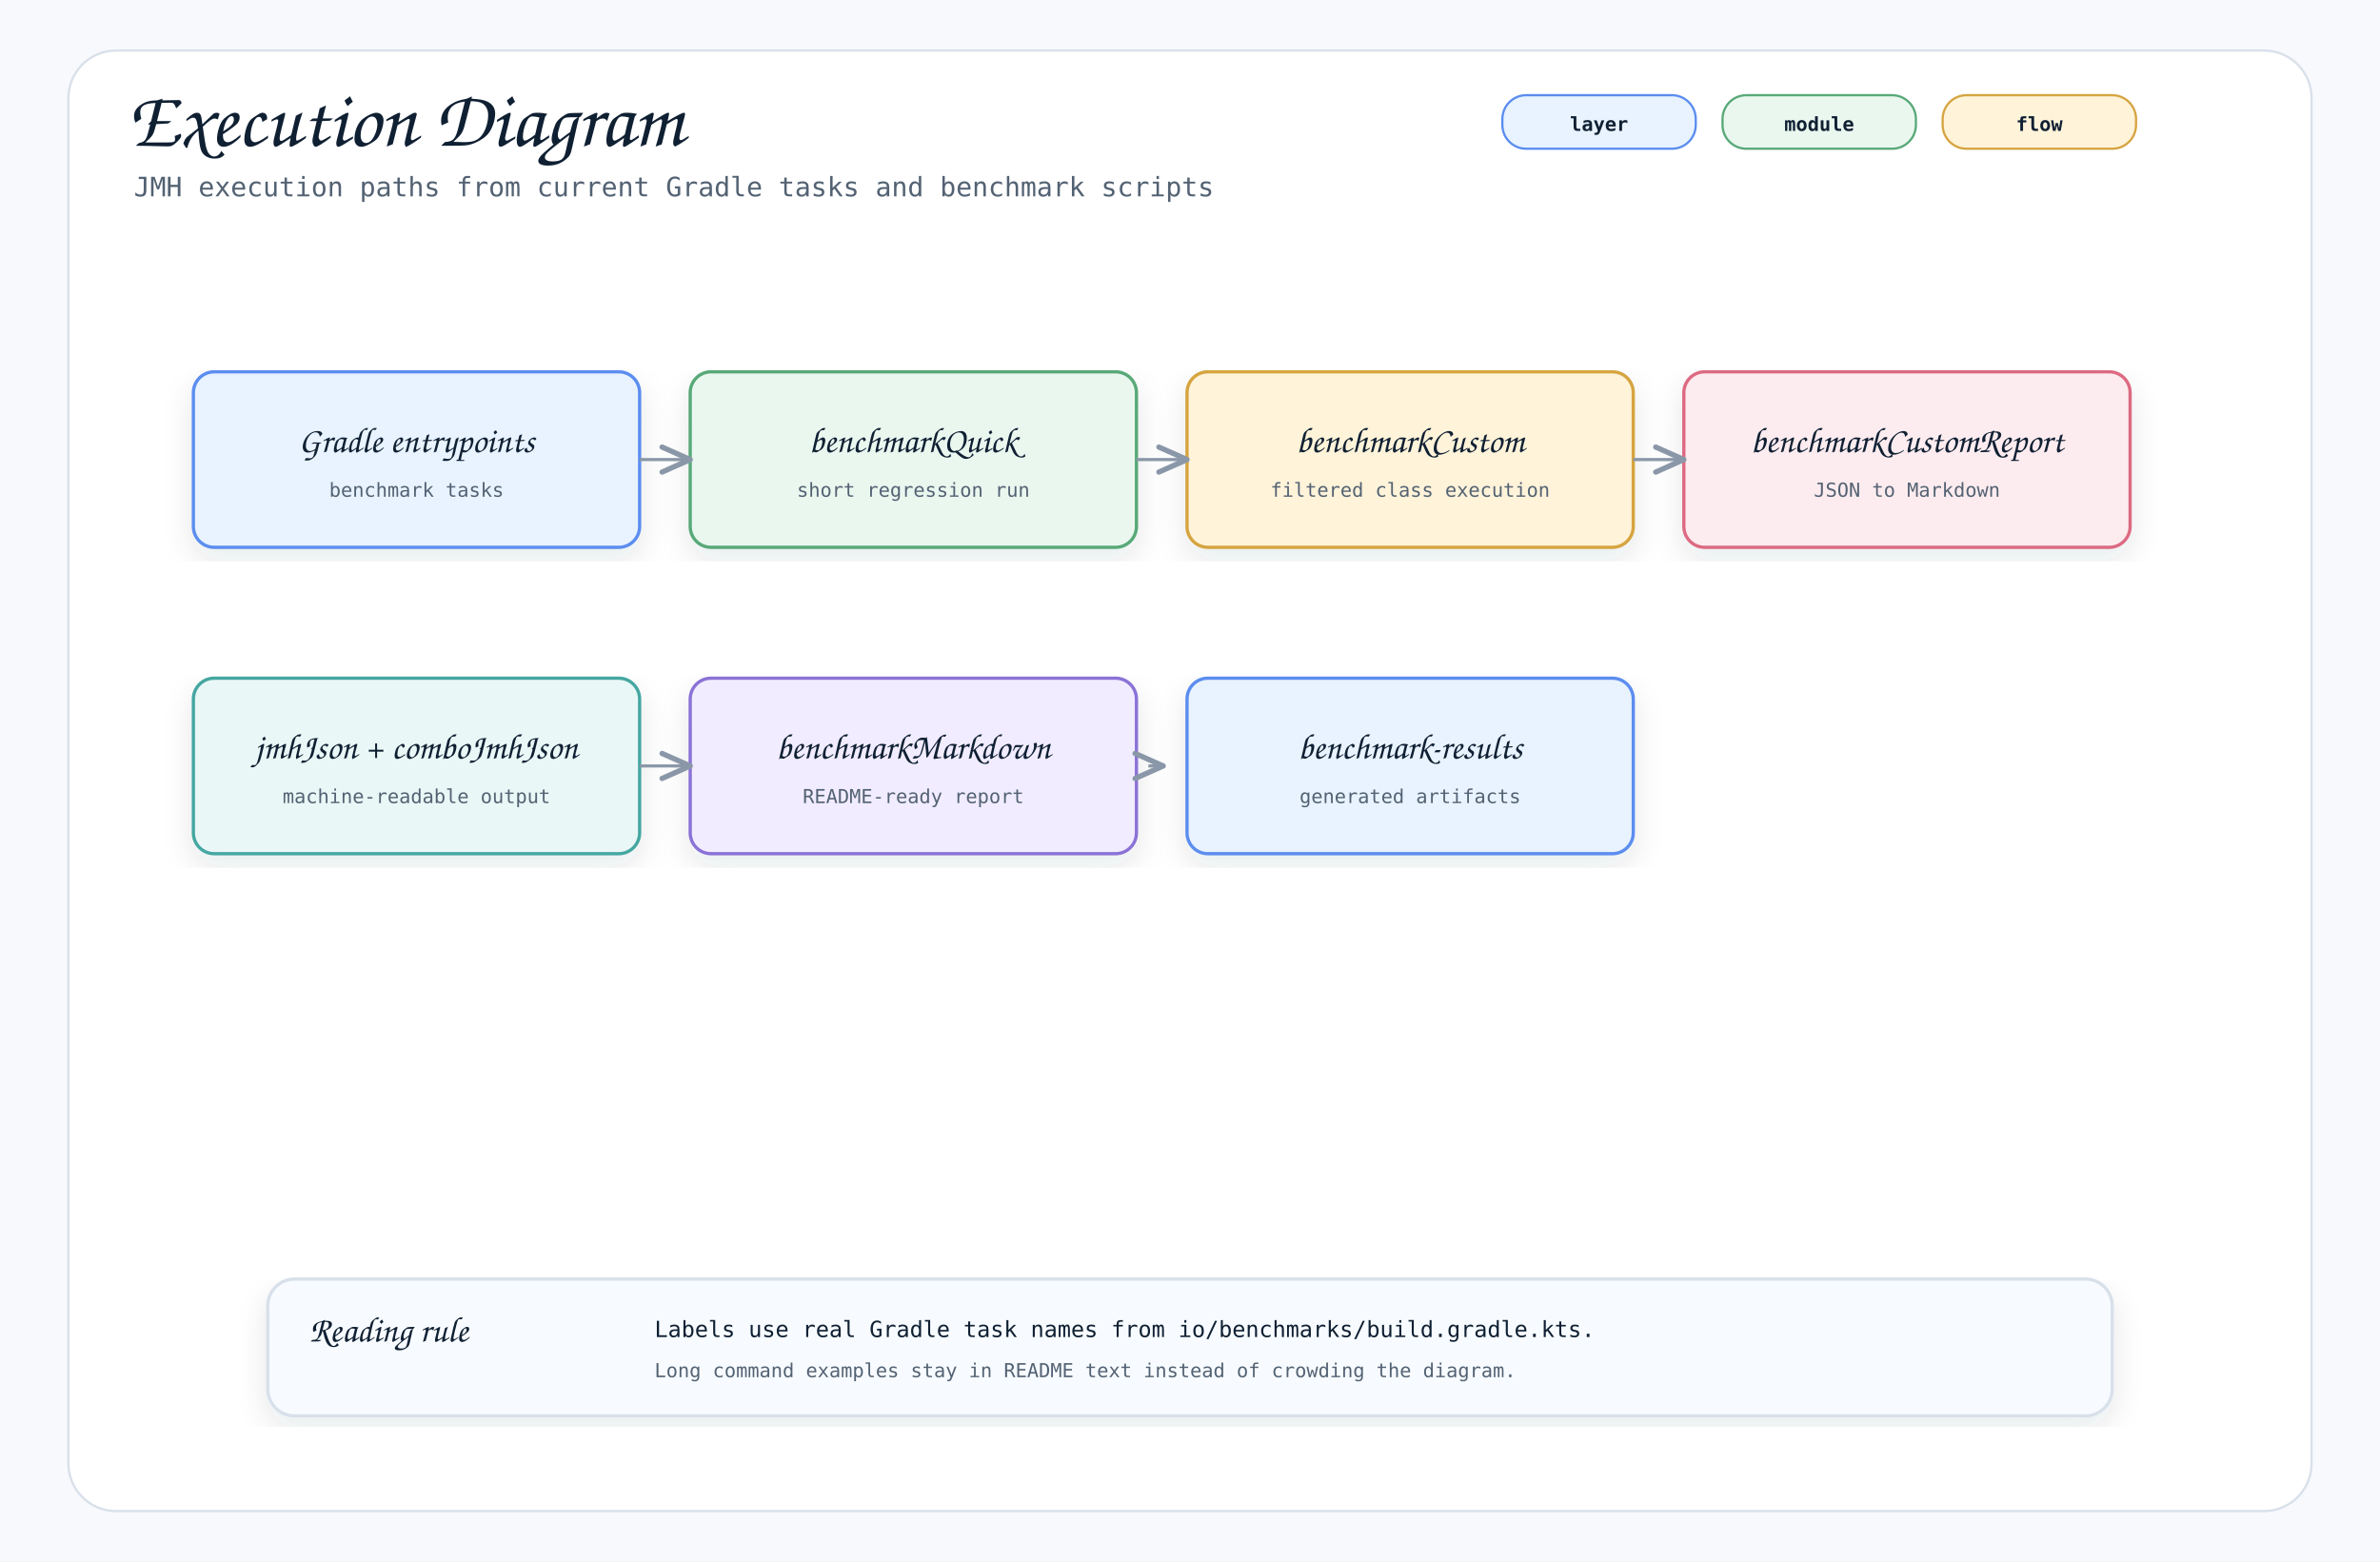
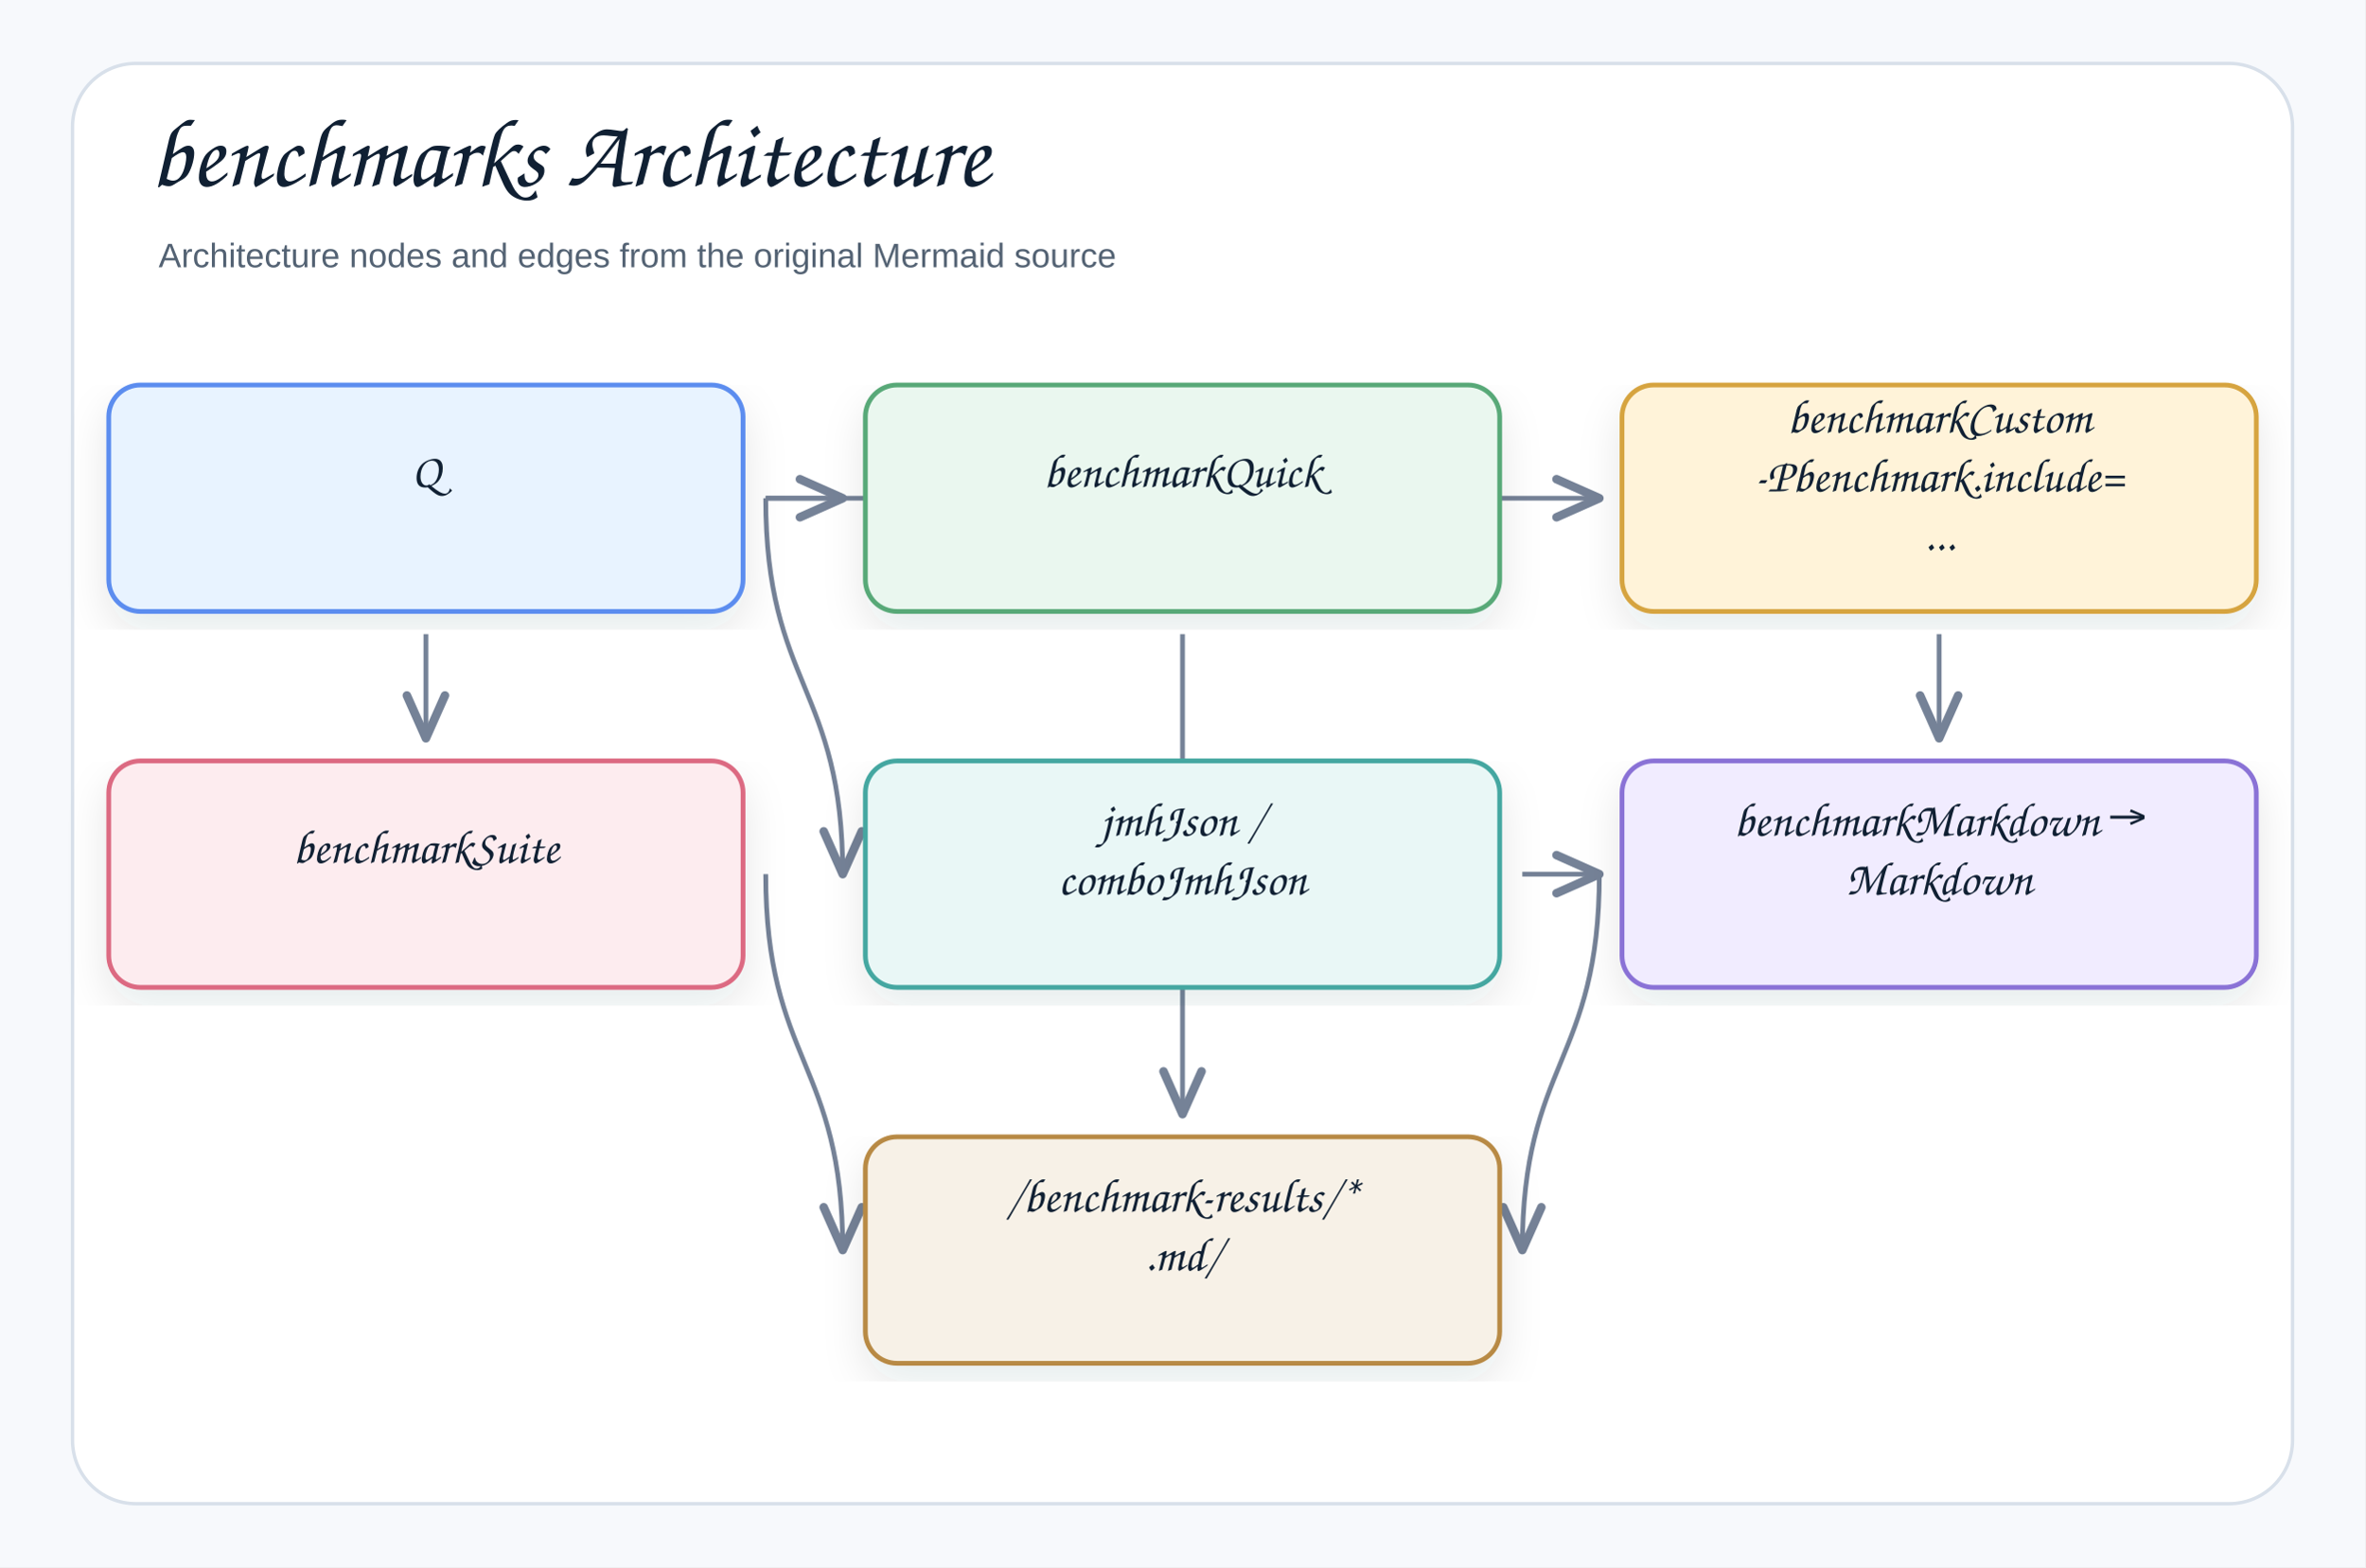
- <svg xmlns="http://www.w3.org/2000/svg" width="1600" height="1050" viewBox="0 0 1600 1050" role="img" aria-label="Execution Diagram">
+ <svg xmlns="http://www.w3.org/2000/svg" width="1044" height="692" viewBox="0 0 1044 692" role="img" aria-label="benchmarks Architecture">
  <defs>
    <filter id="shadow" x="-8%" y="-8%" width="116%" height="116%">
-       <feDropShadow dx="0" dy="8" stdDeviation="10" flood-color="#1f2937" flood-opacity="0.10" />
+       <feDropShadow dx="0" dy="8" stdDeviation="9" flood-color="#1f2937" flood-opacity="0.10" />
    </filter>
    <marker id="openArrow" markerWidth="12" markerHeight="10" refX="10" refY="5" orient="auto" markerUnits="strokeWidth">
-       <path d="M 1 1 L 10 5 L 1 9" fill="none" stroke="#8a97a8" stroke-width="1.7" stroke-linecap="round" stroke-linejoin="round" />
+       <path d="M 1 1 L 10 5 L 1 9" fill="none" stroke="#758297" stroke-width="1.8" stroke-linecap="round" stroke-linejoin="round" />
    </marker>
    <marker id="inherit" markerWidth="14" markerHeight="12" refX="12" refY="6" orient="auto" markerUnits="strokeWidth">
-       <path d="M 0 1 L 12 6 L 0 11 Z" fill="#ffffff" stroke="#8a97a8" stroke-width="1.7" />
+       <path d="M 0 1 L 12 6 L 0 11 Z" fill="#ffffff" stroke="#758297" stroke-width="1.8" />
    </marker>
    <style>
-     .canvas { fill: #f7f9fc; }
-     .frame { fill: #ffffff; stroke: #d8e0ea; stroke-width: 1.5; }
-     .title { font-family: "Architects Daughter", "Comic Mono", cursive; font-size: 54px; font-weight: 400; fill: #102033; }
-     .subtitle { font-family: "Comic Mono", "SFMono-Regular", Menlo, Consolas, monospace; font-size: 18px; fill: #536273; }
-     .label { font-family: "Architects Daughter", "Comic Mono", cursive; font-size: 30px; font-weight: 400; fill: #102033; }
-     .smallLabel { font-family: "Architects Daughter", "Comic Mono", cursive; font-size: 24px; font-weight: 400; fill: #102033; }
-     .mono { font-family: "Comic Mono", "SFMono-Regular", Menlo, Consolas, monospace; font-size: 15px; fill: #102033; }
-     .small { font-family: "Comic Mono", "SFMono-Regular", Menlo, Consolas, monospace; font-size: 13px; fill: #536273; }
-     .strong { font-family: "Comic Mono", "SFMono-Regular", Menlo, Consolas, monospace; font-size: 15px; font-weight: 700; fill: #102033; }
-     .card { stroke-width: 2.2; filter: url(#shadow); }
-     .line { stroke: #8a97a8; stroke-width: 2.1; fill: none; marker-end: url(#openArrow); }
-     .softLine { stroke: #8a97a8; stroke-width: 2.1; fill: none; }
-     .dashed { stroke: #8a97a8; stroke-width: 2.1; stroke-dasharray: 7 6; fill: none; marker-end: url(#openArrow); }
-     .inheritLine { stroke: #8a97a8; stroke-width: 2.2; fill: none; marker-end: url(#inherit); }
-     .implLine { stroke: #8a97a8; stroke-width: 2.2; stroke-dasharray: 8 7; fill: none; marker-end: url(#inherit); }
-     .compartment { stroke-width: 1.6; fill: none; }
-     .chip { stroke-width: 1.5; rx: 16; }
-     .chipText { font-family: "Comic Mono", "SFMono-Regular", Menlo, Consolas, monospace; font-size: 13px; font-weight: 700; fill: #102033; }
+     .canvas{fill:#f7f9fc}.frame{fill:#fff;stroke:#d8e0ea;stroke-width:1.5}
+     .title{font-family:"Architects Daughter","Comic Sans MS","Comic Sans",cursive;font-size:43px;font-weight:400;fill:#102033}
+     .subtitle{font-family:"Comic Sans MS","Comic Sans","Comic Neue",Arial,sans-serif;font-size:15px;font-weight:400;fill:#536273}
+     .label{font-family:"Architects Daughter","Comic Sans MS","Comic Sans",cursive;font-size:25px;font-weight:400;fill:#102033}
+     .smallLabel{font-family:"Architects Daughter","Comic Sans MS","Comic Sans",cursive;font-size:21px;font-weight:400;fill:#102033}
+     .mono{font-family:"Comic Sans MS","Comic Sans","Comic Neue",Arial,sans-serif;font-size:12px;font-weight:400;fill:#102033}
+     .small{font-family:"Comic Sans MS","Comic Sans","Comic Neue",Arial,sans-serif;font-size:12px;font-weight:400;fill:#536273}
+     .strong{font-family:"Comic Sans MS","Comic Sans","Comic Neue",Arial,sans-serif;font-size:13px;font-weight:400;fill:#102033}
+     .card{stroke-width:2.1;filter:url(#shadow)}.compartment{stroke-width:1.5;fill:none}
+     .line{stroke:#758297;stroke-width:2.1;fill:none;marker-end:url(#openArrow)}
+     .plainLine{stroke:#758297;stroke-width:2.1;fill:none}
+     .dashed{stroke:#758297;stroke-width:2.1;stroke-dasharray:7 6;fill:none;marker-end:url(#openArrow)}
+     .inheritLine{stroke:#758297;stroke-width:2.2;fill:none;marker-end:url(#inherit)}
+     .implLine{stroke:#758297;stroke-width:2.2;stroke-dasharray:8 7;fill:none;marker-end:url(#inherit)}
  </style>
  </defs>
-   <rect class="canvas" width="1600" height="1050" />
-   <rect class="frame" x="46" y="34" width="1508" height="982" rx="32" />
-   <text class="title" x="86" y="98">Execution Diagram</text>
-   <text class="subtitle" x="90" y="132">JMH execution paths from current Gradle tasks and benchmark scripts</text>
-   <rect class="chip" x="1010" y="64" width="130" height="36" fill="#e8f3ff" stroke="#5b8def" />
-   <text class="chipText" x="1075" y="88" text-anchor="middle">layer</text>
-   <rect class="chip" x="1158" y="64" width="130" height="36" fill="#eaf7ef" stroke="#58a978" />
-   <text class="chipText" x="1223" y="88" text-anchor="middle">module</text>
-   <rect class="chip" x="1306" y="64" width="130" height="36" fill="#fff3d9" stroke="#d6a441" />
-   <text class="chipText" x="1371" y="88" text-anchor="middle">flow</text>
-   <g transform="translate(130,250)">
-     <rect class="card" x="0" y="0" width="300" height="118" rx="14" fill="#e8f3ff" stroke="#5b8def" />
-     <text class="smallLabel" x="150" y="54" text-anchor="middle">Gradle entrypoints</text>
-     <text class="small" x="150" y="84" text-anchor="middle">benchmark tasks</text>
+   <rect class="canvas" width="1044" height="692" />
+   <rect class="frame" x="32" y="28" width="980" height="636" rx="28" />
+   <text class="title" x="66" y="82">benchmarks Architecture</text>
+   <text class="subtitle" x="70" y="118">Architecture nodes and edges from the original Mermaid source</text>
+   <path class="line" d="M706 386 C706 469 672 469 672 552" />
+   <path class="line" d="M338 386 C338 469 372 469 372 552" />
+   <path class="line" d="M522 280 C522 386 522 386 522 492" />
+   <path class="line" d="M672 386 C672 386 706 386 706 386" />
+   <path class="line" d="M856 280 C856 303 856 303 856 326" />
+   <path class="line" d="M338 220 C338 303 372 303 372 386" />
+   <path class="line" d="M188 280 C188 303 188 303 188 326" />
+   <path class="line" d="M338 220 C338 220 706 220 706 220" />
+   <path class="line" d="M338 220 C338 220 372 220 372 220" />
+   <g transform="translate(48,170)">
+     <rect class="card" x="0" y="0" width="280" height="100" rx="14" fill="#E8F3FF" stroke="#5B8DEF" />
+     <text class="smallLabel" x="140" y="45" text-anchor="middle">Q</text>
  </g>
-   <g transform="translate(464,250)">
-     <rect class="card" x="0" y="0" width="300" height="118" rx="14" fill="#eaf7ef" stroke="#58a978" />
-     <text class="smallLabel" x="150" y="54" text-anchor="middle">benchmarkQuick</text>
-     <text class="small" x="150" y="84" text-anchor="middle">short regression run</text>
+   <g transform="translate(382,170)">
+     <rect class="card" x="0" y="0" width="280" height="100" rx="14" fill="#EAF7EF" stroke="#58A978" />
+     <text class="smallLabel" x="140" y="45" text-anchor="middle">benchmarkQuick</text>
  </g>
-   <path class="line" d="M430 309 L464 309" />
-   <g transform="translate(798,250)">
-     <rect class="card" x="0" y="0" width="300" height="118" rx="14" fill="#fff3d9" stroke="#d6a441" />
-     <text class="smallLabel" x="150" y="54" text-anchor="middle">benchmarkCustom</text>
-     <text class="small" x="150" y="84" text-anchor="middle">filtered class execution</text>
+   <g transform="translate(716,170)">
+     <rect class="card" x="0" y="0" width="280" height="100" rx="14" fill="#FFF3D9" stroke="#D6A441" />
+     <text class="smallLabel" x="140" y="21" text-anchor="middle">benchmarkCustom</text>
+     <text class="smallLabel" x="140" y="47" text-anchor="middle">-Pbenchmark.include=</text>
+     <text class="smallLabel" x="140" y="73" text-anchor="middle">...</text>
  </g>
-   <path class="line" d="M764 309 L798 309" />
-   <g transform="translate(1132,250)">
-     <rect class="card" x="0" y="0" width="300" height="118" rx="14" fill="#fdecef" stroke="#dc6b82" />
-     <text class="smallLabel" x="150" y="54" text-anchor="middle">benchmarkCustomReport</text>
-     <text class="small" x="150" y="84" text-anchor="middle">JSON to Markdown</text>
+   <g transform="translate(48,336)">
+     <rect class="card" x="0" y="0" width="280" height="100" rx="14" fill="#FDECEF" stroke="#DC6B82" />
+     <text class="smallLabel" x="140" y="45" text-anchor="middle">benchmarkSuite</text>
  </g>
-   <path class="line" d="M1098 309 L1132 309" />
-   <g transform="translate(130,456)">
-     <rect class="card" x="0" y="0" width="300" height="118" rx="14" fill="#e9f7f6" stroke="#45a7a1" />
-     <text class="smallLabel" x="150" y="54" text-anchor="middle">jmhJson + comboJmhJson</text>
-     <text class="small" x="150" y="84" text-anchor="middle">machine-readable output</text>
+   <g transform="translate(382,336)">
+     <rect class="card" x="0" y="0" width="280" height="100" rx="14" fill="#E9F7F6" stroke="#45A7A1" />
+     <text class="smallLabel" x="140" y="33" text-anchor="middle">jmhJson /</text>
+     <text class="smallLabel" x="140" y="59" text-anchor="middle">comboJmhJson</text>
  </g>
-   <g transform="translate(464,456)">
-     <rect class="card" x="0" y="0" width="300" height="118" rx="14" fill="#f1ecff" stroke="#8a72d6" />
-     <text class="smallLabel" x="150" y="54" text-anchor="middle">benchmarkMarkdown</text>
-     <text class="small" x="150" y="84" text-anchor="middle">README-ready report</text>
+   <g transform="translate(716,336)">
+     <rect class="card" x="0" y="0" width="280" height="100" rx="14" fill="#F1ECFF" stroke="#8A72D6" />
+     <text class="smallLabel" x="140" y="33" text-anchor="middle">benchmarkMarkdown →</text>
+     <text class="smallLabel" x="140" y="59" text-anchor="middle">Markdown</text>
  </g>
-   <path class="line" d="M430 515 L464 515" />
-   <g transform="translate(798,456)">
-     <rect class="card" x="0" y="0" width="300" height="118" rx="14" fill="#e8f3ff" stroke="#5b8def" />
-     <text class="smallLabel" x="150" y="54" text-anchor="middle">benchmark-results</text>
-     <text class="small" x="150" y="84" text-anchor="middle">generated artifacts</text>
-   </g>
-   <path class="line" d="M772 515 L782 515" />
-   <g transform="translate(180,860)">
-     <rect class="card" x="0" y="0" width="1240" height="92" rx="18" fill="#f7fbff" stroke="#d8e0ea" />
-     <text class="smallLabel" x="28" y="42">Reading rule</text>
-     <text class="mono" x="260" y="39">Labels use real Gradle task names from io/benchmarks/build.gradle.kts.</text>
-     <text class="small" x="260" y="66">Long command examples stay in README text instead of crowding the diagram.</text>
+   <g transform="translate(382,502)">
+     <rect class="card" x="0" y="0" width="280" height="100" rx="14" fill="#F7F1E7" stroke="#B88A44" />
+     <text class="smallLabel" x="140" y="33" text-anchor="middle">/benchmark-results/*</text>
+     <text class="smallLabel" x="140" y="59" text-anchor="middle">.md/</text>
  </g>
</svg>
